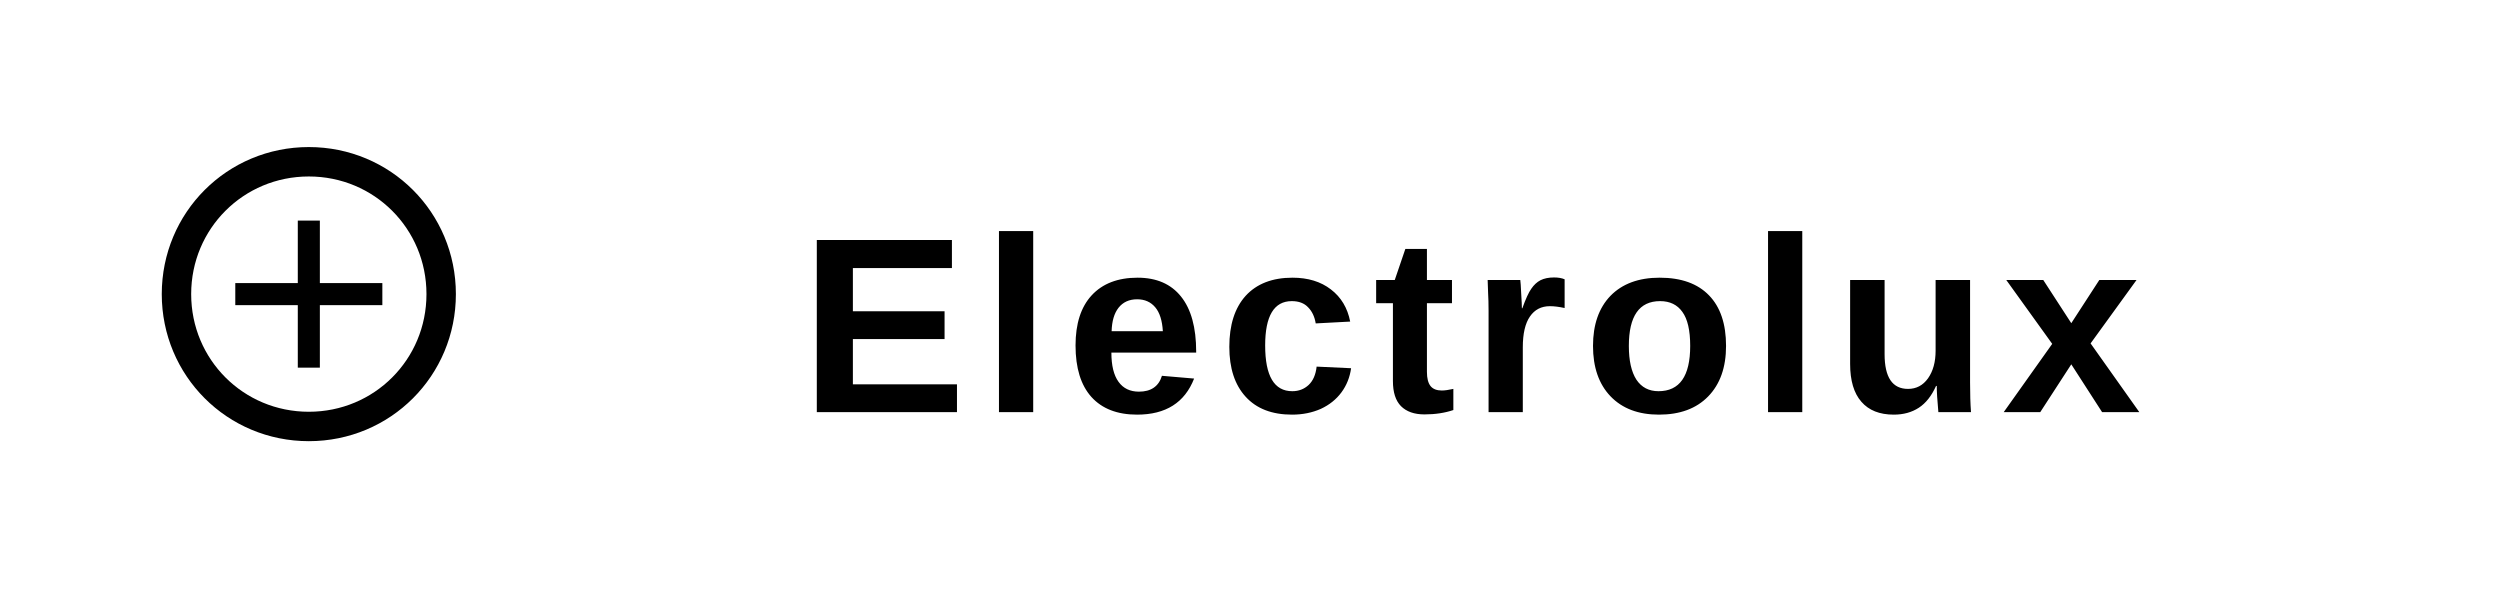
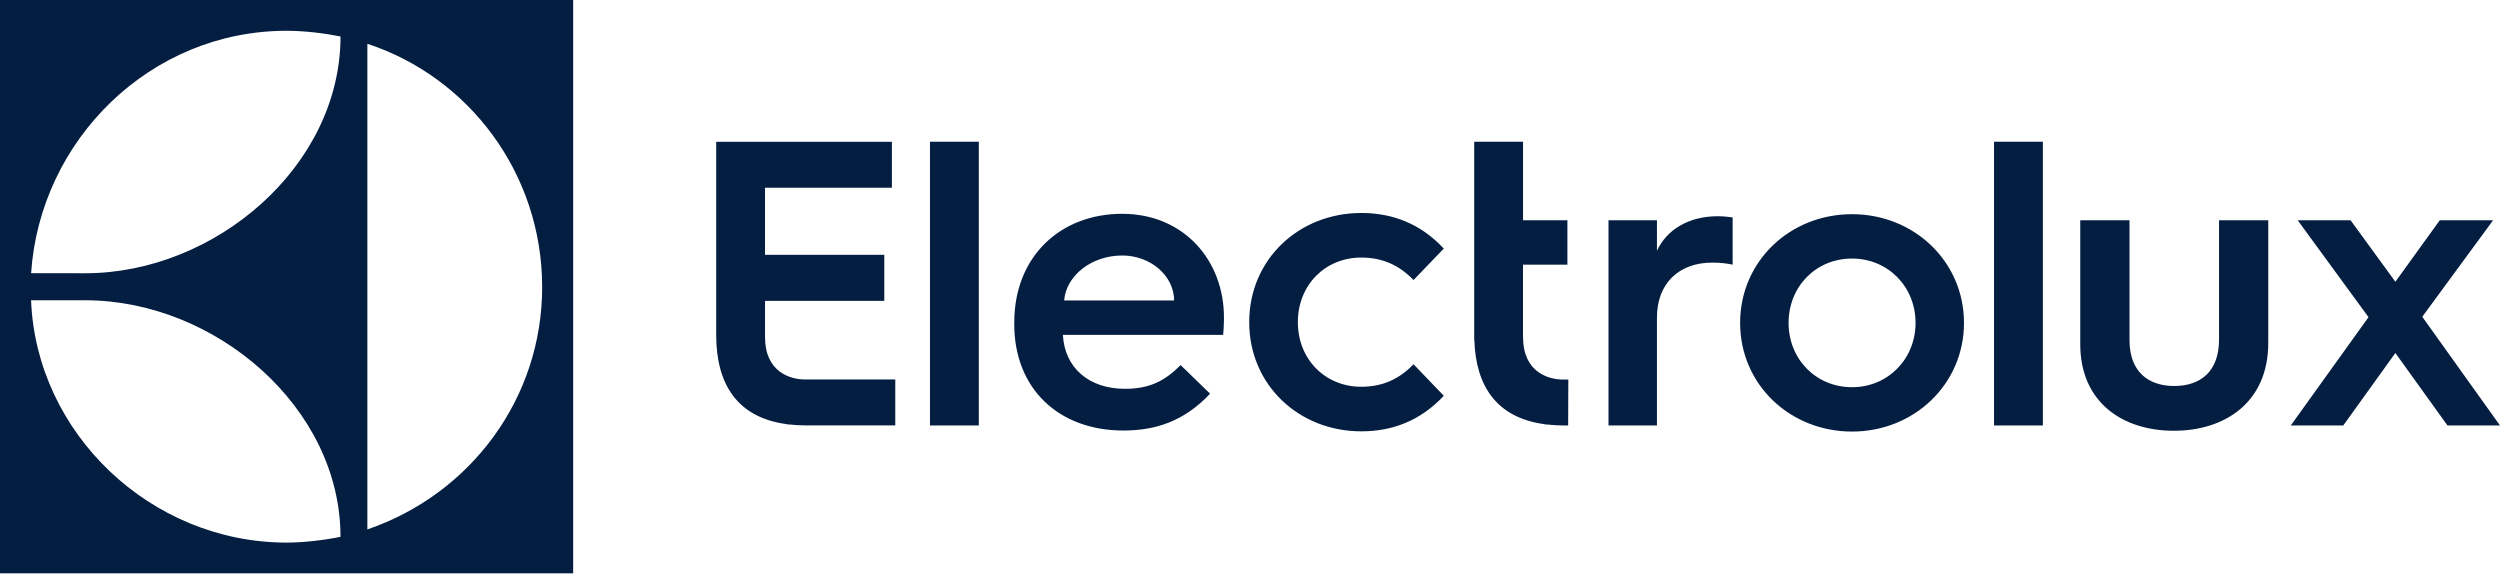
- <svg xmlns="http://www.w3.org/2000/svg" viewBox="0 0 170 40" fill="none" class="w-auto h-7">
-   <path d="M12 20C12 15 16 11 21 11C26 11 30 15 30 20C30 25 26 29 21 29C16 29 12 25 12 20Z" stroke="currentColor" stroke-width="2" />
-   <path d="M21 15V25M16 20H26" stroke="currentColor" stroke-width="1.5" />
-   <text x="100" y="58%" dominant-baseline="middle" text-anchor="middle" fill="currentColor" font-family="'Helvetica Neue', Arial, sans-serif" font-weight="700" font-size="17" letter-spacing="1">Electrolux</text>
+ <svg xmlns="http://www.w3.org/2000/svg" width="436.004" height="99.986" viewBox="0 0 218.002 49.993">
+   <path fill="#041E41" d="M0,49.993h49.98V0H0V49.993z M32.035,3.818c8.834,2.896,15.218,11.273,15.242,21.169 c0.024,9.735-6.231,18.092-15.242,21.18V3.818z M24.982,2.685c1.596,0,3.296,0.213,4.712,0.495 c0,11.326-10.952,20.647-22.255,20.647L2.713,23.82C3.488,12.21,13.093,2.685,24.982,2.685z M7.443,26.185 c11.301,0,22.249,9.311,22.249,20.626c-1.414,0.289-3.199,0.504-4.71,0.504c-11.893-0.016-21.823-9.57-22.272-21.13H7.443z M66.711,29.389v-3.151h10.4v-4.017H66.709v-5.849h11.065v-4.008H62.452v16.843c0,4.258,1.813,7.17,6.069,7.768 c0.085,0.021,0.169,0.037,0.247,0.039h0.077c0.436,0.049,0.881,0.081,1.348,0.081h7.876v-4.003h-7.841 C68.875,33.092,66.711,32.424,66.711,29.389z M81.094,37.101h4.259V12.358h-4.259V37.101z M97.856,18.644 c-5.383,0-9.412,3.709-9.412,9.484v0.143c0,5.634,3.886,9.271,9.519,9.271c2.709,0,5.24-0.748,7.557-3.21l-2.567-2.495 c-1.355,1.355-2.674,2.068-4.848,2.068c-3.173,0-5.276-1.854-5.419-4.707h13.974c0.071-0.713,0.071-1.497,0.071-1.497 C106.733,22.673,103.203,18.644,97.856,18.644z M92.794,26.203c0.178-2.176,2.389-3.923,5.062-3.923 c2.495,0,4.527,1.783,4.527,3.923H92.794z M118.7,22.459c1.925,0,3.352,0.714,4.563,1.961l2.638-2.746 c-2.068-2.211-4.527-3.102-7.201-3.102c-5.419,0-9.768,4.029-9.768,9.52c0,5.491,4.349,9.521,9.768,9.521 c2.674,0,5.134-0.891,7.201-3.102l-2.638-2.746c-1.211,1.248-2.638,1.961-4.563,1.961c-3.138,0-5.526-2.39-5.526-5.634 S115.562,22.459,118.7,22.459z M132.811,29.396h-0.005v-6.317h3.873v-3.87h-3.868v-6.85h-4.259v17.288l0.012-0.001 c0.122,4.02,1.948,6.758,6.057,7.335c0.085,0.021,0.169,0.037,0.247,0.038h0.077c0.436,0.049,0.881,0.082,1.348,0.082h0.451 l0.015-4.003h-0.431C134.975,33.098,132.811,32.431,132.811,29.396z M144.487,21.87v-2.66h-4.224v17.891h4.224v-9.408 c0-2.946,1.881-4.793,4.826-4.793c0.674,0,1.278,0.07,1.775,0.178v-4.117c-0.178-0.035-0.816-0.107-1.277-0.107 C147.255,18.855,145.339,20.027,144.487,21.87z M161.502,18.677c-5.431,0-9.762,4.116-9.762,9.478 c0,5.359,4.331,9.478,9.762,9.478c5.393,0,9.76-4.119,9.76-9.478C171.261,22.794,166.895,18.677,161.502,18.677z M161.502,33.764 c-3.159,0-5.536-2.451-5.536-5.609c0-3.16,2.377-5.609,5.536-5.609c3.124,0,5.536,2.449,5.536,5.609 C167.037,31.314,164.626,33.764,161.502,33.764z M173.88,37.101h4.261V12.358h-4.261V37.101z M193.502,29.61 c0,2.839-1.668,4.048-3.905,4.048c-2.236,0-3.903-1.209-3.903-4.01V19.21h-4.295v10.792c0,5.112,3.726,7.561,8.163,7.561 c4.472,0,8.233-2.485,8.233-7.668V19.21h-4.293V29.61z M213.91,31.38l-2.686-3.757l3.326-4.532l2.848-3.881h-4.649l-3.87,5.36 l-3.904-5.36h-4.613l2.645,3.619l3.53,4.829l-3.7,5.153l-3.079,4.29h4.578l4.542-6.319l4.544,6.319h4.579L213.91,31.38z" />
</svg>
